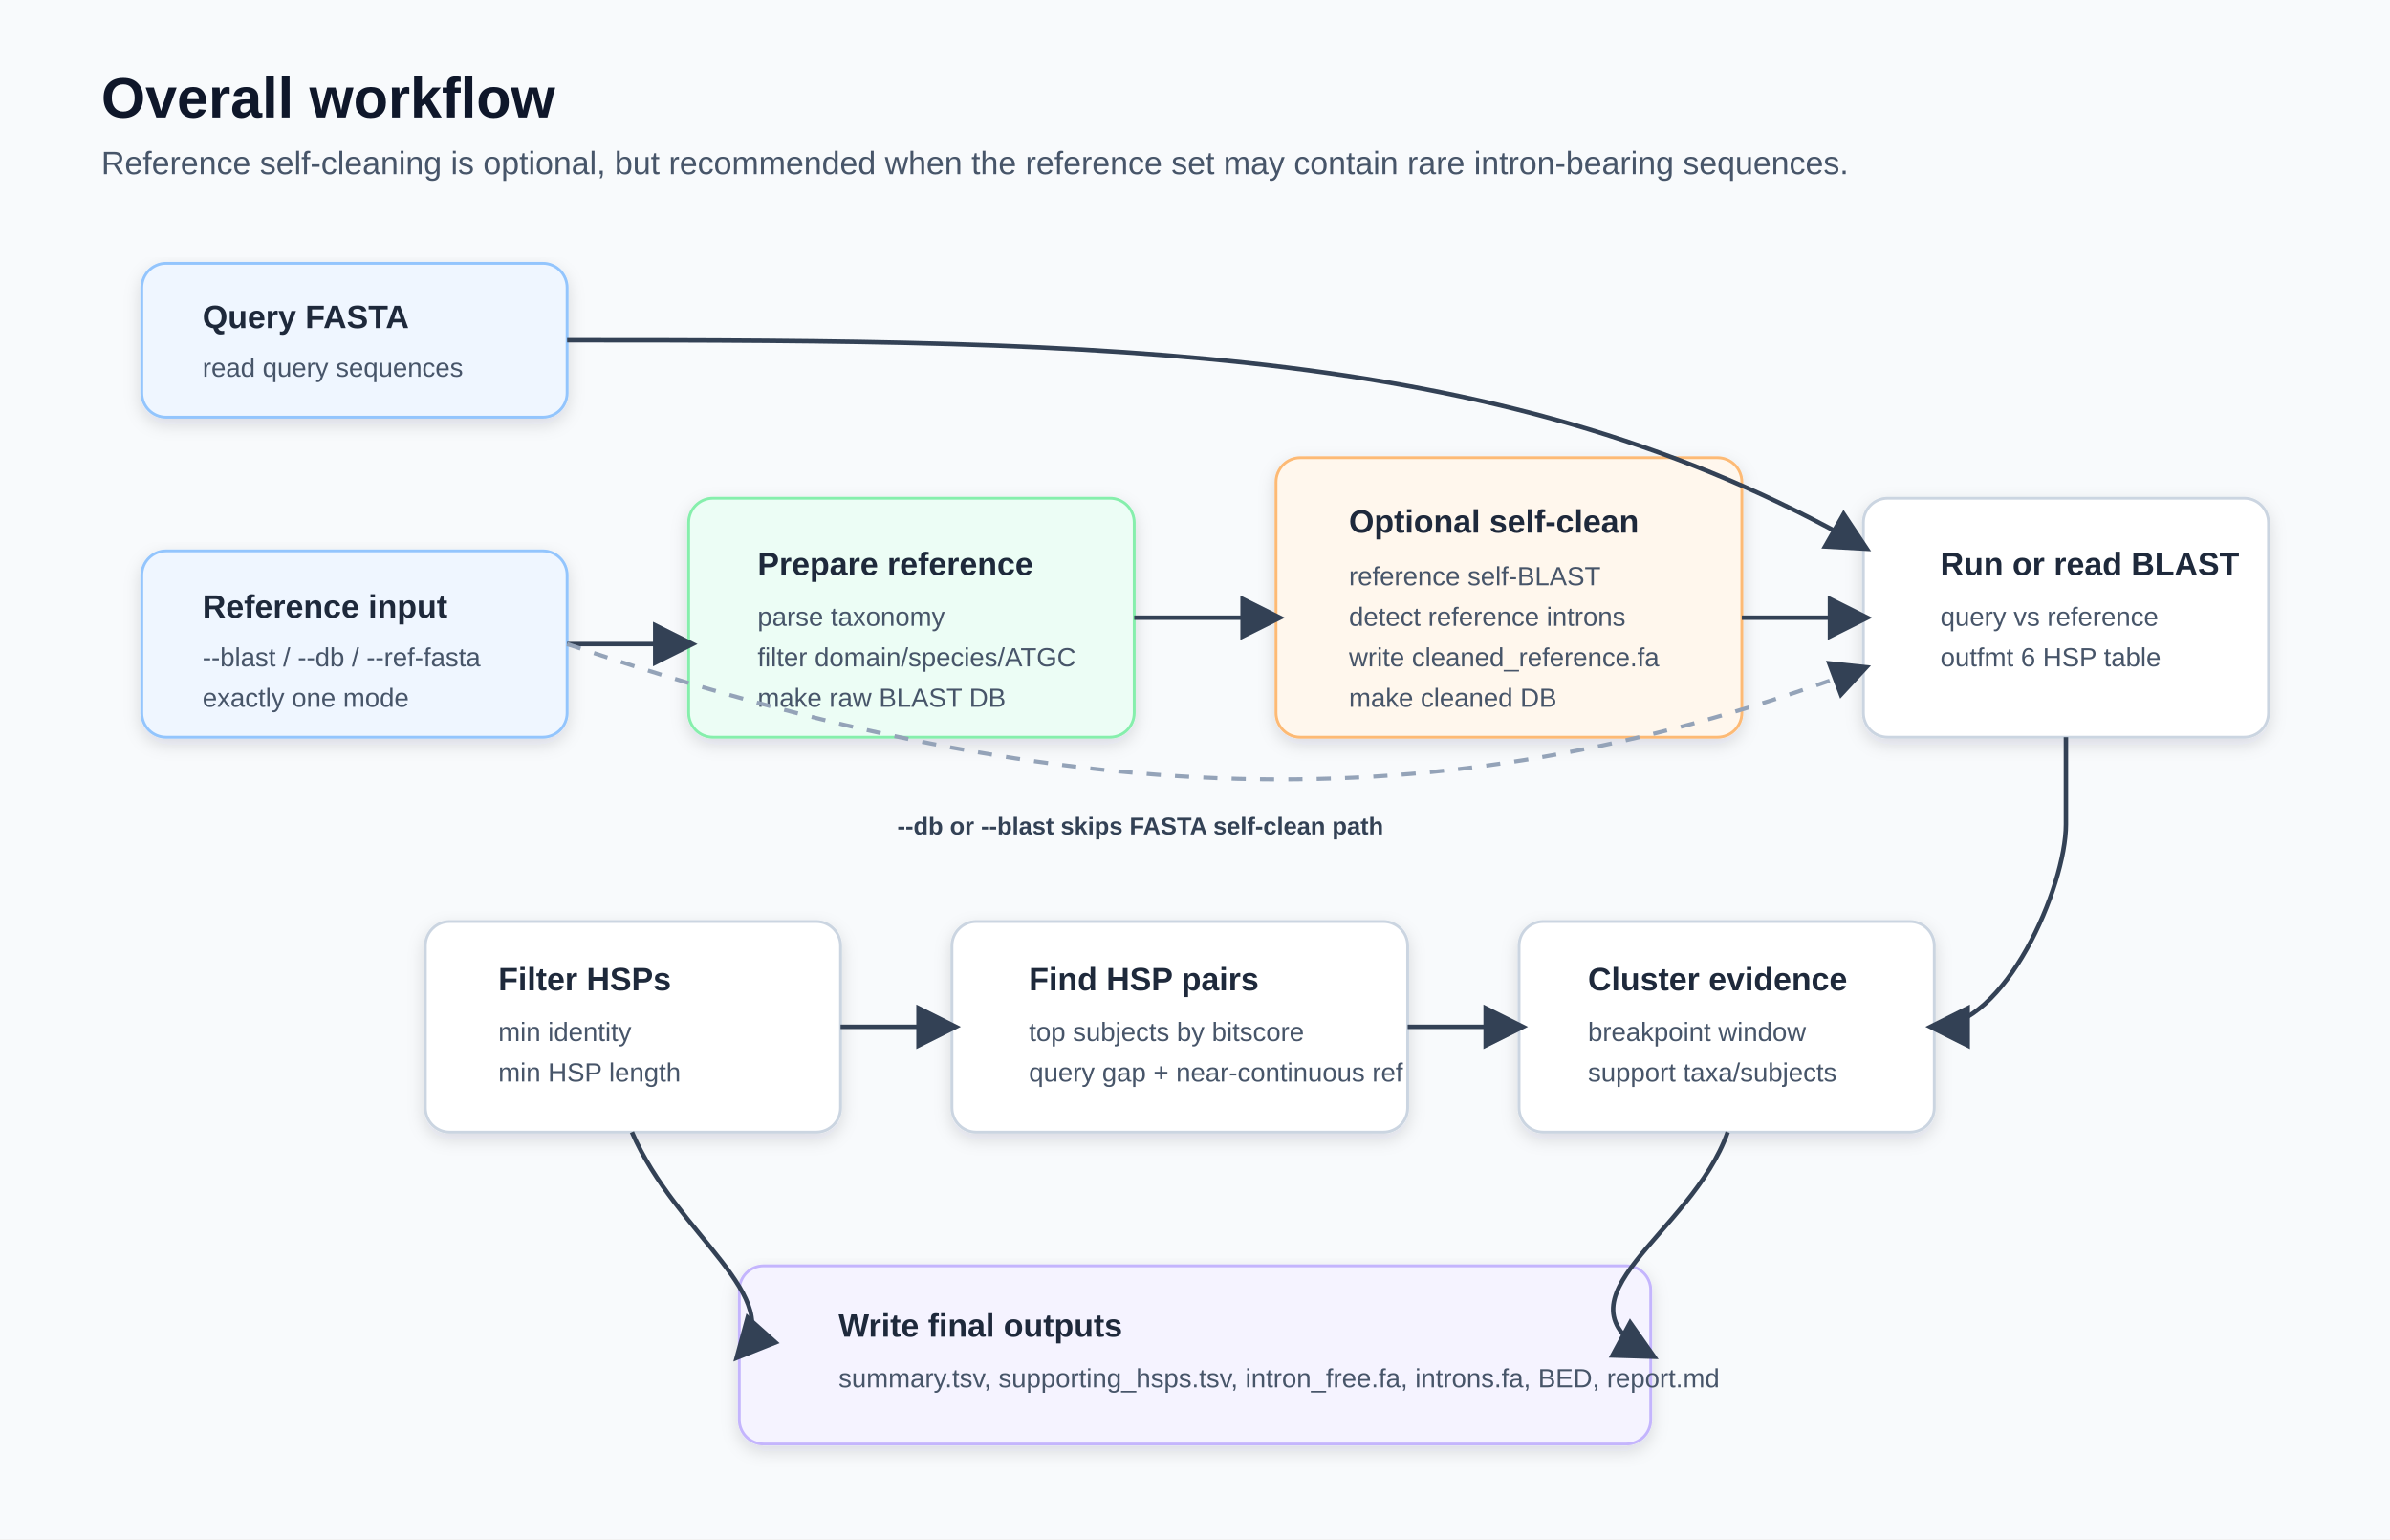
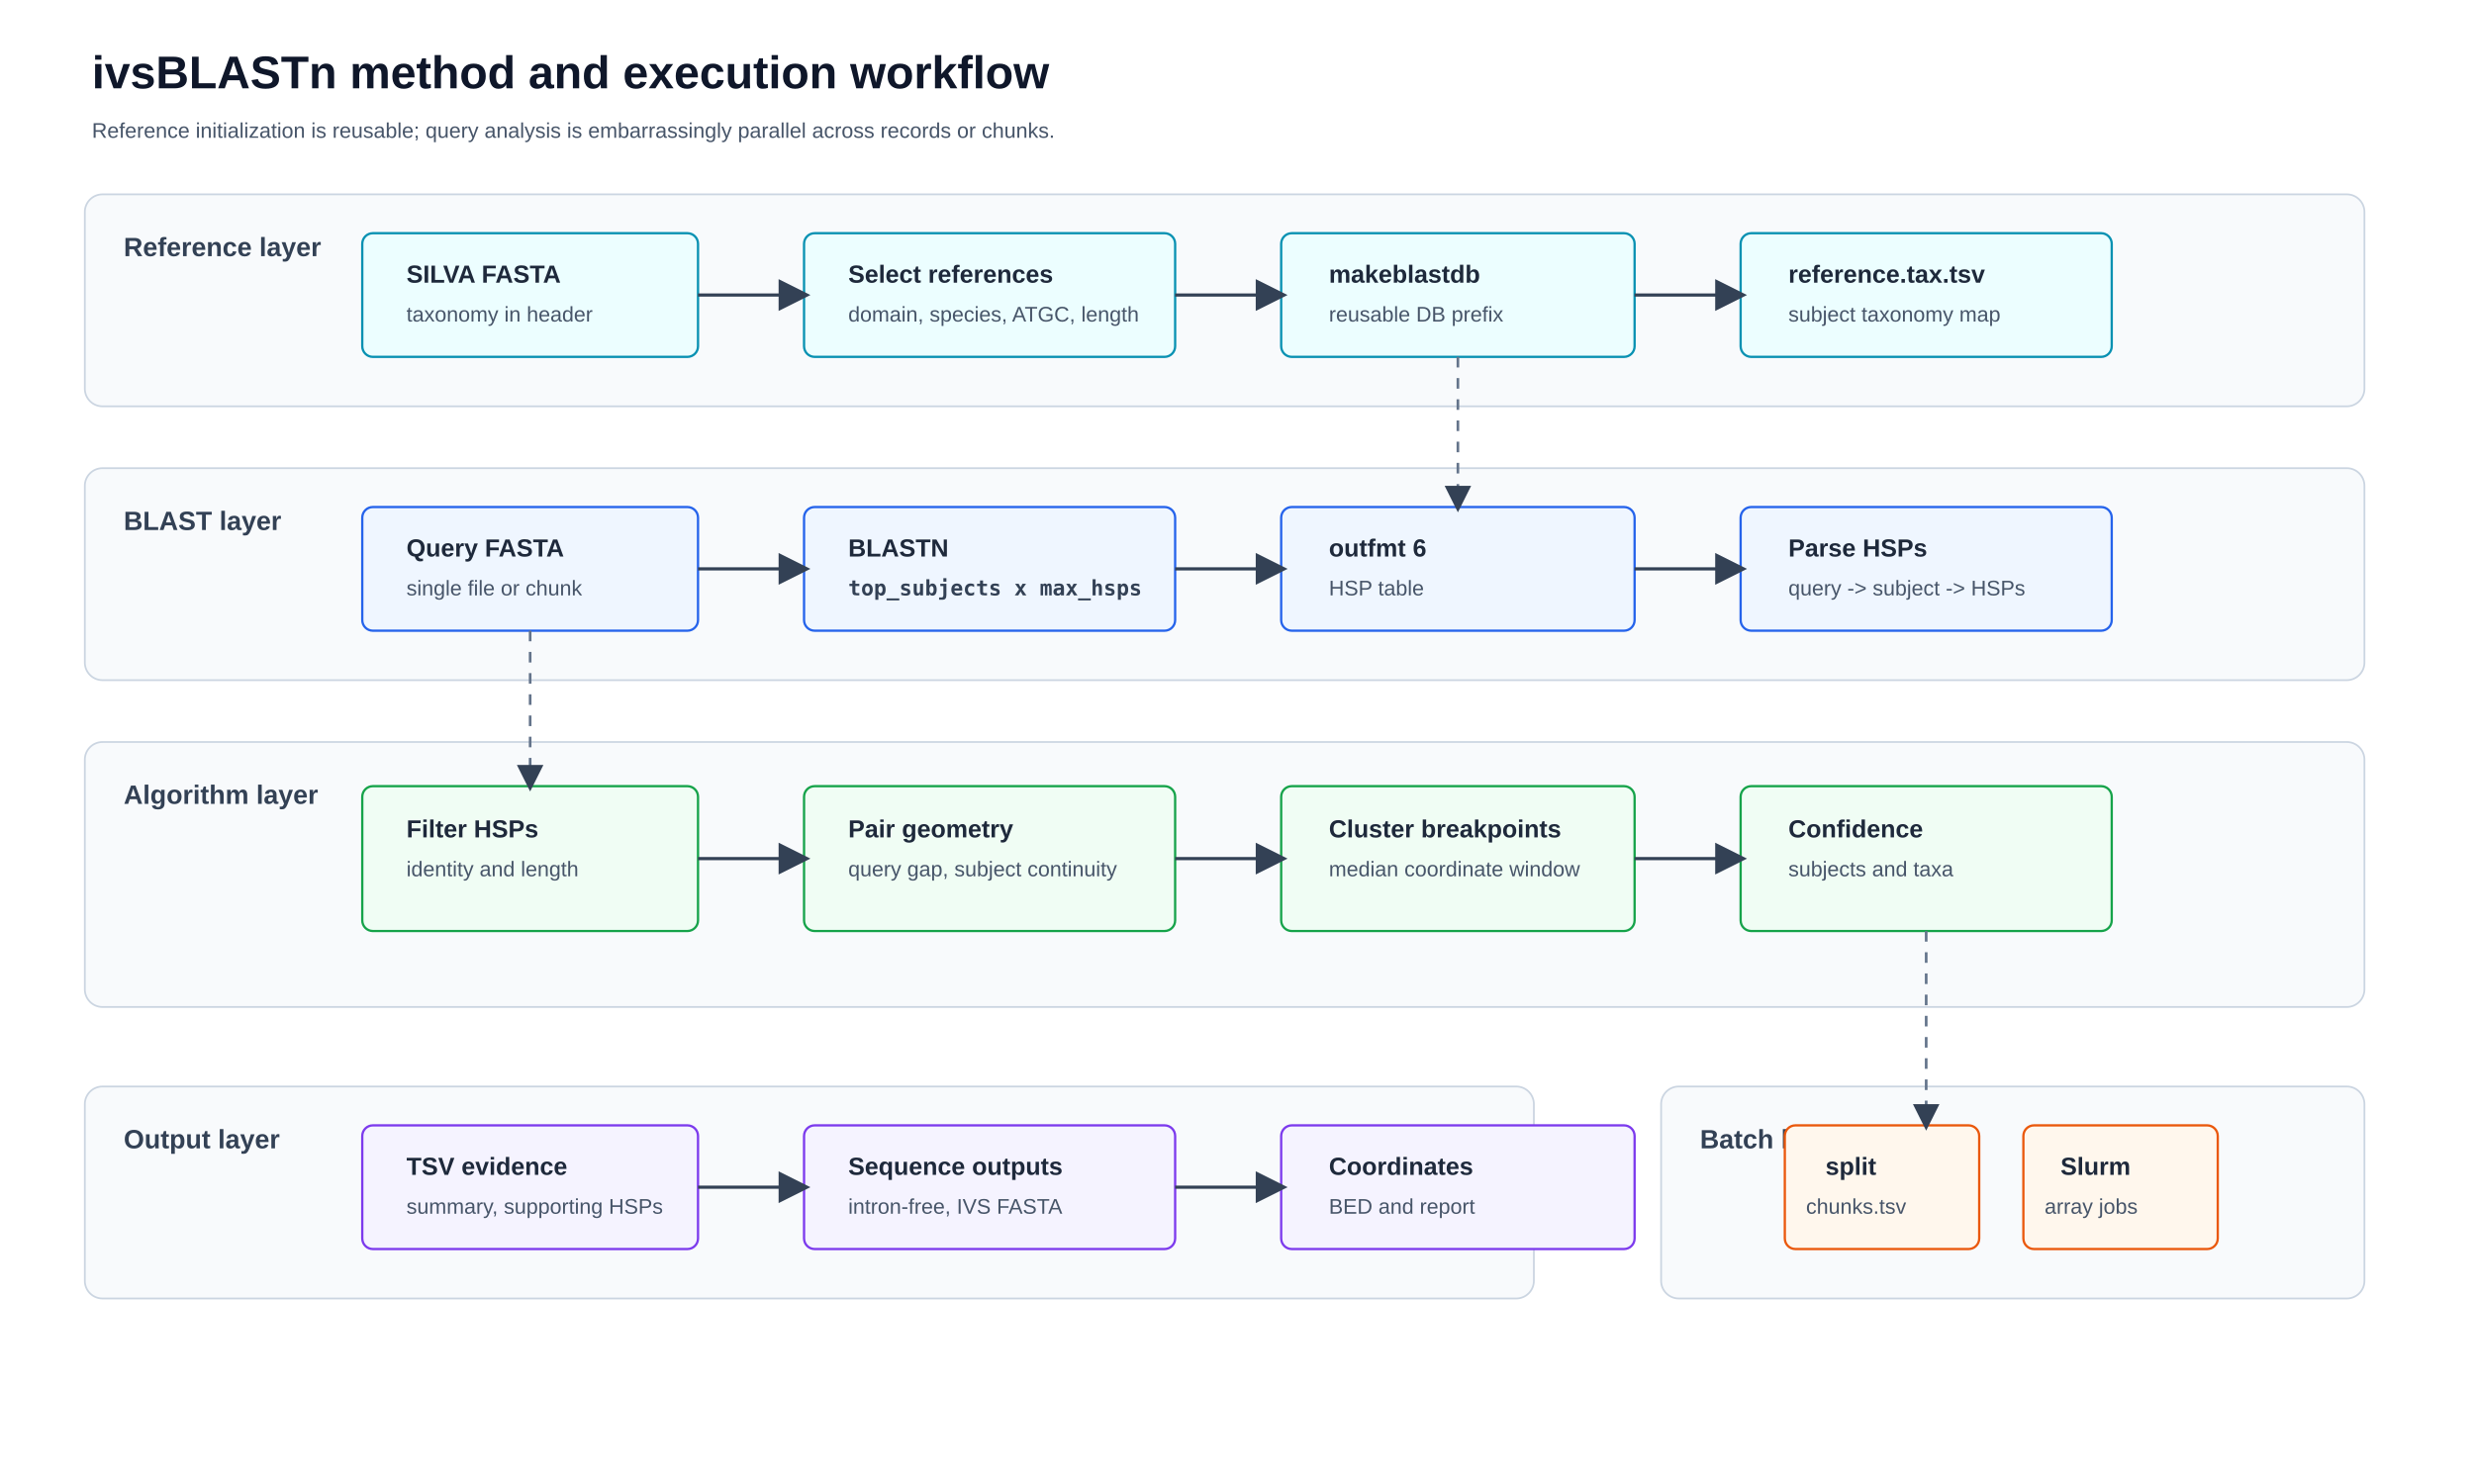
- <svg xmlns="http://www.w3.org/2000/svg" width="1180" height="760" viewBox="0 0 1180 760" role="img" aria-labelledby="title desc">
+ <svg xmlns="http://www.w3.org/2000/svg" width="1400" height="840" viewBox="0 0 1400 840" role="img" aria-labelledby="title desc">
  <defs>
    <marker id="arrow" markerWidth="10" markerHeight="10" refX="8" refY="5" orient="auto">
      <path d="M0,0 L10,5 L0,10 Z" fill="#334155" />
    </marker>
-     <filter id="shadow" x="-8%" y="-8%" width="116%" height="126%">
-       <feDropShadow dx="0" dy="3" stdDeviation="4" flood-color="#0f172a" flood-opacity="0.13" />
-     </filter>
    <style>
-       .bg { fill: #f8fafc; }
-       .title { font: 700 28px Arial, "Microsoft YaHei", sans-serif; fill: #0f172a; }
-       .subtitle { font: 400 16px Arial, "Microsoft YaHei", sans-serif; fill: #475569; }
-       .box { fill: #ffffff; stroke: #cbd5e1; stroke-width: 1.4; rx: 12; filter: url(#shadow); }
-       .input { fill: #eff6ff; stroke: #93c5fd; }
-       .ref { fill: #ecfdf5; stroke: #86efac; }
-       .clean { fill: #fff7ed; stroke: #fdba74; }
-       .output { fill: #f5f3ff; stroke: #c4b5fd; }
-       .text { font: 700 16px Arial, "Microsoft YaHei", sans-serif; fill: #1e293b; }
-       .small { font: 400 13px Arial, "Microsoft YaHei", sans-serif; fill: #475569; }
-       .arrow { stroke: #334155; stroke-width: 2.2; marker-end: url(#arrow); fill: none; }
-       .muted { stroke: #94a3b8; stroke-width: 2; marker-end: url(#arrow); fill: none; stroke-dasharray: 7 7; }
-       .tag { font: 700 12px Arial, "Microsoft YaHei", sans-serif; fill: #334155; }
+       .bg{fill:#fff}.lane{fill:#f8fafc;stroke:#cbd5e1;stroke-width:1}.box{fill:#fff;stroke:#94a3b8;stroke-width:1.3}.ref{fill:#ecfeff;stroke:#0891b2}.blast{fill:#eff6ff;stroke:#2563eb}.alg{fill:#f0fdf4;stroke:#16a34a}.out{fill:#f5f3ff;stroke:#7c3aed}.batch{fill:#fff7ed;stroke:#ea580c}.title{font:700 26px Arial,sans-serif;fill:#0f172a}.laneText{font:700 15px Arial,sans-serif;fill:#334155}.text{font:700 14px Arial,sans-serif;fill:#1e293b}.small{font:400 12px Arial,sans-serif;fill:#475569}.mono{font:700 12px Consolas,monospace;fill:#334155}.arrow{stroke:#334155;stroke-width:1.8;fill:none;marker-end:url(#arrow)}.dash{stroke:#64748b;stroke-width:1.5;stroke-dasharray:6 6;fill:none;marker-end:url(#arrow)}
    </style>
  </defs>
-   <rect class="bg" width="1180" height="760" />
-   <text class="title" x="50" y="58">Overall workflow</text>
-   <text class="subtitle" x="50" y="86">Reference self-cleaning is optional, but recommended when the reference set may contain rare intron-bearing sequences.</text>
-   <rect class="box input" x="70" y="130" width="210" height="76" />
-   <text class="text" x="100" y="162">Query FASTA</text>
-   <text class="small" x="100" y="186">read query sequences</text>
-   <rect class="box input" x="70" y="272" width="210" height="92" />
-   <text class="text" x="100" y="305">Reference input</text>
-   <text class="small" x="100" y="329">--blast / --db / --ref-fasta</text>
-   <text class="small" x="100" y="349">exactly one mode</text>
-   <rect class="box ref" x="340" y="246" width="220" height="118" />
-   <text class="text" x="374" y="284">Prepare reference</text>
-   <text class="small" x="374" y="309">parse taxonomy</text>
-   <text class="small" x="374" y="329">filter domain/species/ATGC</text>
-   <text class="small" x="374" y="349">make raw BLAST DB</text>
-   <rect class="box clean" x="630" y="226" width="230" height="138" />
-   <text class="text" x="666" y="263">Optional self-clean</text>
-   <text class="small" x="666" y="289">reference self-BLAST</text>
-   <text class="small" x="666" y="309">detect reference introns</text>
-   <text class="small" x="666" y="329">write cleaned_reference.fa</text>
-   <text class="small" x="666" y="349">make cleaned DB</text>
-   <rect class="box" x="920" y="246" width="200" height="118" />
-   <text class="text" x="958" y="284">Run or read BLAST</text>
-   <text class="small" x="958" y="309">query vs reference</text>
-   <text class="small" x="958" y="329">outfmt 6 HSP table</text>
-   <rect class="box" x="210" y="455" width="205" height="104" />
-   <text class="text" x="246" y="489">Filter HSPs</text>
-   <text class="small" x="246" y="514">min identity</text>
-   <text class="small" x="246" y="534">min HSP length</text>
-   <rect class="box" x="470" y="455" width="225" height="104" />
-   <text class="text" x="508" y="489">Find HSP pairs</text>
-   <text class="small" x="508" y="514">top subjects by bitscore</text>
-   <text class="small" x="508" y="534">query gap + near-continuous ref</text>
-   <rect class="box" x="750" y="455" width="205" height="104" />
-   <text class="text" x="784" y="489">Cluster evidence</text>
-   <text class="small" x="784" y="514">breakpoint window</text>
-   <text class="small" x="784" y="534">support taxa/subjects</text>
-   <rect class="box output" x="365" y="625" width="450" height="88" />
-   <text class="text" x="414" y="660">Write final outputs</text>
-   <text class="small" x="414" y="685">summary.tsv, supporting_hsps.tsv, intron_free.fa, introns.fa, BED, report.md</text>
-   <path class="arrow" d="M280 318 H340" />
-   <path class="arrow" d="M560 305 H630" />
-   <path class="arrow" d="M860 305 H920" />
-   <path class="muted" d="M280 318 C535 405, 720 405, 920 330" />
-   <text class="tag" x="443" y="412">--db or --blast skips FASTA self-clean path</text>
-   <path class="arrow" d="M1020 364 V407 C1020 438, 990 507, 955 507" />
-   <path class="arrow" d="M280 168 C550 168, 745 170, 920 270" />
-   <path class="arrow" d="M415 507 H470" />
-   <path class="arrow" d="M695 507 H750" />
-   <path class="arrow" d="M853 559 C835 610, 763 641, 815 669" />
-   <path class="arrow" d="M312 559 C334 610, 390 641, 365 669" />
+   <rect class="bg" width="1400" height="840" />
+   <text class="title" x="52" y="50">ivsBLASTn method and execution workflow</text>
+   <text class="small" x="52" y="78">Reference initialization is reusable; query analysis is embarrassingly parallel across records or chunks.</text>
+   <rect class="lane" x="48" y="110" width="1290" height="120" rx="10" />
+   <text class="laneText" x="70" y="145">Reference layer</text>
+   <rect class="box ref" x="205" y="132" width="190" height="70" rx="6" />
+   <text class="text" x="230" y="160">SILVA FASTA</text>
+   <text class="small" x="230" y="182">taxonomy in header</text>
+   <rect class="box ref" x="455" y="132" width="210" height="70" rx="6" />
+   <text class="text" x="480" y="160">Select references</text>
+   <text class="small" x="480" y="182">domain, species, ATGC, length</text>
+   <rect class="box ref" x="725" y="132" width="200" height="70" rx="6" />
+   <text class="text" x="752" y="160">makeblastdb</text>
+   <text class="small" x="752" y="182">reusable DB prefix</text>
+   <rect class="box ref" x="985" y="132" width="210" height="70" rx="6" />
+   <text class="text" x="1012" y="160">reference.tax.tsv</text>
+   <text class="small" x="1012" y="182">subject taxonomy map</text>
+   <rect class="lane" x="48" y="265" width="1290" height="120" rx="10" />
+   <text class="laneText" x="70" y="300">BLAST layer</text>
+   <rect class="box blast" x="205" y="287" width="190" height="70" rx="6" />
+   <text class="text" x="230" y="315">Query FASTA</text>
+   <text class="small" x="230" y="337">single file or chunk</text>
+   <rect class="box blast" x="455" y="287" width="210" height="70" rx="6" />
+   <text class="text" x="480" y="315">BLASTN</text>
+   <text class="mono" x="480" y="337">top_subjects x max_hsps</text>
+   <rect class="box blast" x="725" y="287" width="200" height="70" rx="6" />
+   <text class="text" x="752" y="315">outfmt 6</text>
+   <text class="small" x="752" y="337">HSP table</text>
+   <rect class="box blast" x="985" y="287" width="210" height="70" rx="6" />
+   <text class="text" x="1012" y="315">Parse HSPs</text>
+   <text class="small" x="1012" y="337">query -&gt; subject -&gt; HSPs</text>
+   <rect class="lane" x="48" y="420" width="1290" height="150" rx="10" />
+   <text class="laneText" x="70" y="455">Algorithm layer</text>
+   <rect class="box alg" x="205" y="445" width="190" height="82" rx="6" />
+   <text class="text" x="230" y="474">Filter HSPs</text>
+   <text class="small" x="230" y="496">identity and length</text>
+   <rect class="box alg" x="455" y="445" width="210" height="82" rx="6" />
+   <text class="text" x="480" y="474">Pair geometry</text>
+   <text class="small" x="480" y="496">query gap, subject continuity</text>
+   <rect class="box alg" x="725" y="445" width="200" height="82" rx="6" />
+   <text class="text" x="752" y="474">Cluster breakpoints</text>
+   <text class="small" x="752" y="496">median coordinate window</text>
+   <rect class="box alg" x="985" y="445" width="210" height="82" rx="6" />
+   <text class="text" x="1012" y="474">Confidence</text>
+   <text class="small" x="1012" y="496">subjects and taxa</text>
+   <rect class="lane" x="48" y="615" width="820" height="120" rx="10" />
+   <text class="laneText" x="70" y="650">Output layer</text>
+   <rect class="box out" x="205" y="637" width="190" height="70" rx="6" />
+   <text class="text" x="230" y="665">TSV evidence</text>
+   <text class="small" x="230" y="687">summary, supporting HSPs</text>
+   <rect class="box out" x="455" y="637" width="210" height="70" rx="6" />
+   <text class="text" x="480" y="665">Sequence outputs</text>
+   <text class="small" x="480" y="687">intron-free, IVS FASTA</text>
+   <rect class="box out" x="725" y="637" width="200" height="70" rx="6" />
+   <text class="text" x="752" y="665">Coordinates</text>
+   <text class="small" x="752" y="687">BED and report</text>
+   <rect class="lane" x="940" y="615" width="398" height="120" rx="10" />
+   <text class="laneText" x="962" y="650">Batch layer</text>
+   <rect class="box batch" x="1010" y="637" width="110" height="70" rx="6" />
+   <text class="text" x="1033" y="665">split</text>
+   <text class="small" x="1022" y="687">chunks.tsv</text>
+   <rect class="box batch" x="1145" y="637" width="110" height="70" rx="6" />
+   <text class="text" x="1166" y="665">Slurm</text>
+   <text class="small" x="1157" y="687">array jobs</text>
+   <path class="arrow" d="M395 167 H455" />
+   <path class="arrow" d="M665 167 H725" />
+   <path class="arrow" d="M925 167 H985" />
+   <path class="arrow" d="M395 322 H455" />
+   <path class="arrow" d="M665 322 H725" />
+   <path class="arrow" d="M925 322 H985" />
+   <path class="arrow" d="M395 486 H455" />
+   <path class="arrow" d="M665 486 H725" />
+   <path class="arrow" d="M925 486 H985" />
+   <path class="arrow" d="M395 672 H455" />
+   <path class="arrow" d="M665 672 H725" />
+   <path class="dash" d="M825 202 V287" />
+   <path class="dash" d="M300 357 V445" />
+   <path class="dash" d="M1090 527 V637" />
</svg>
